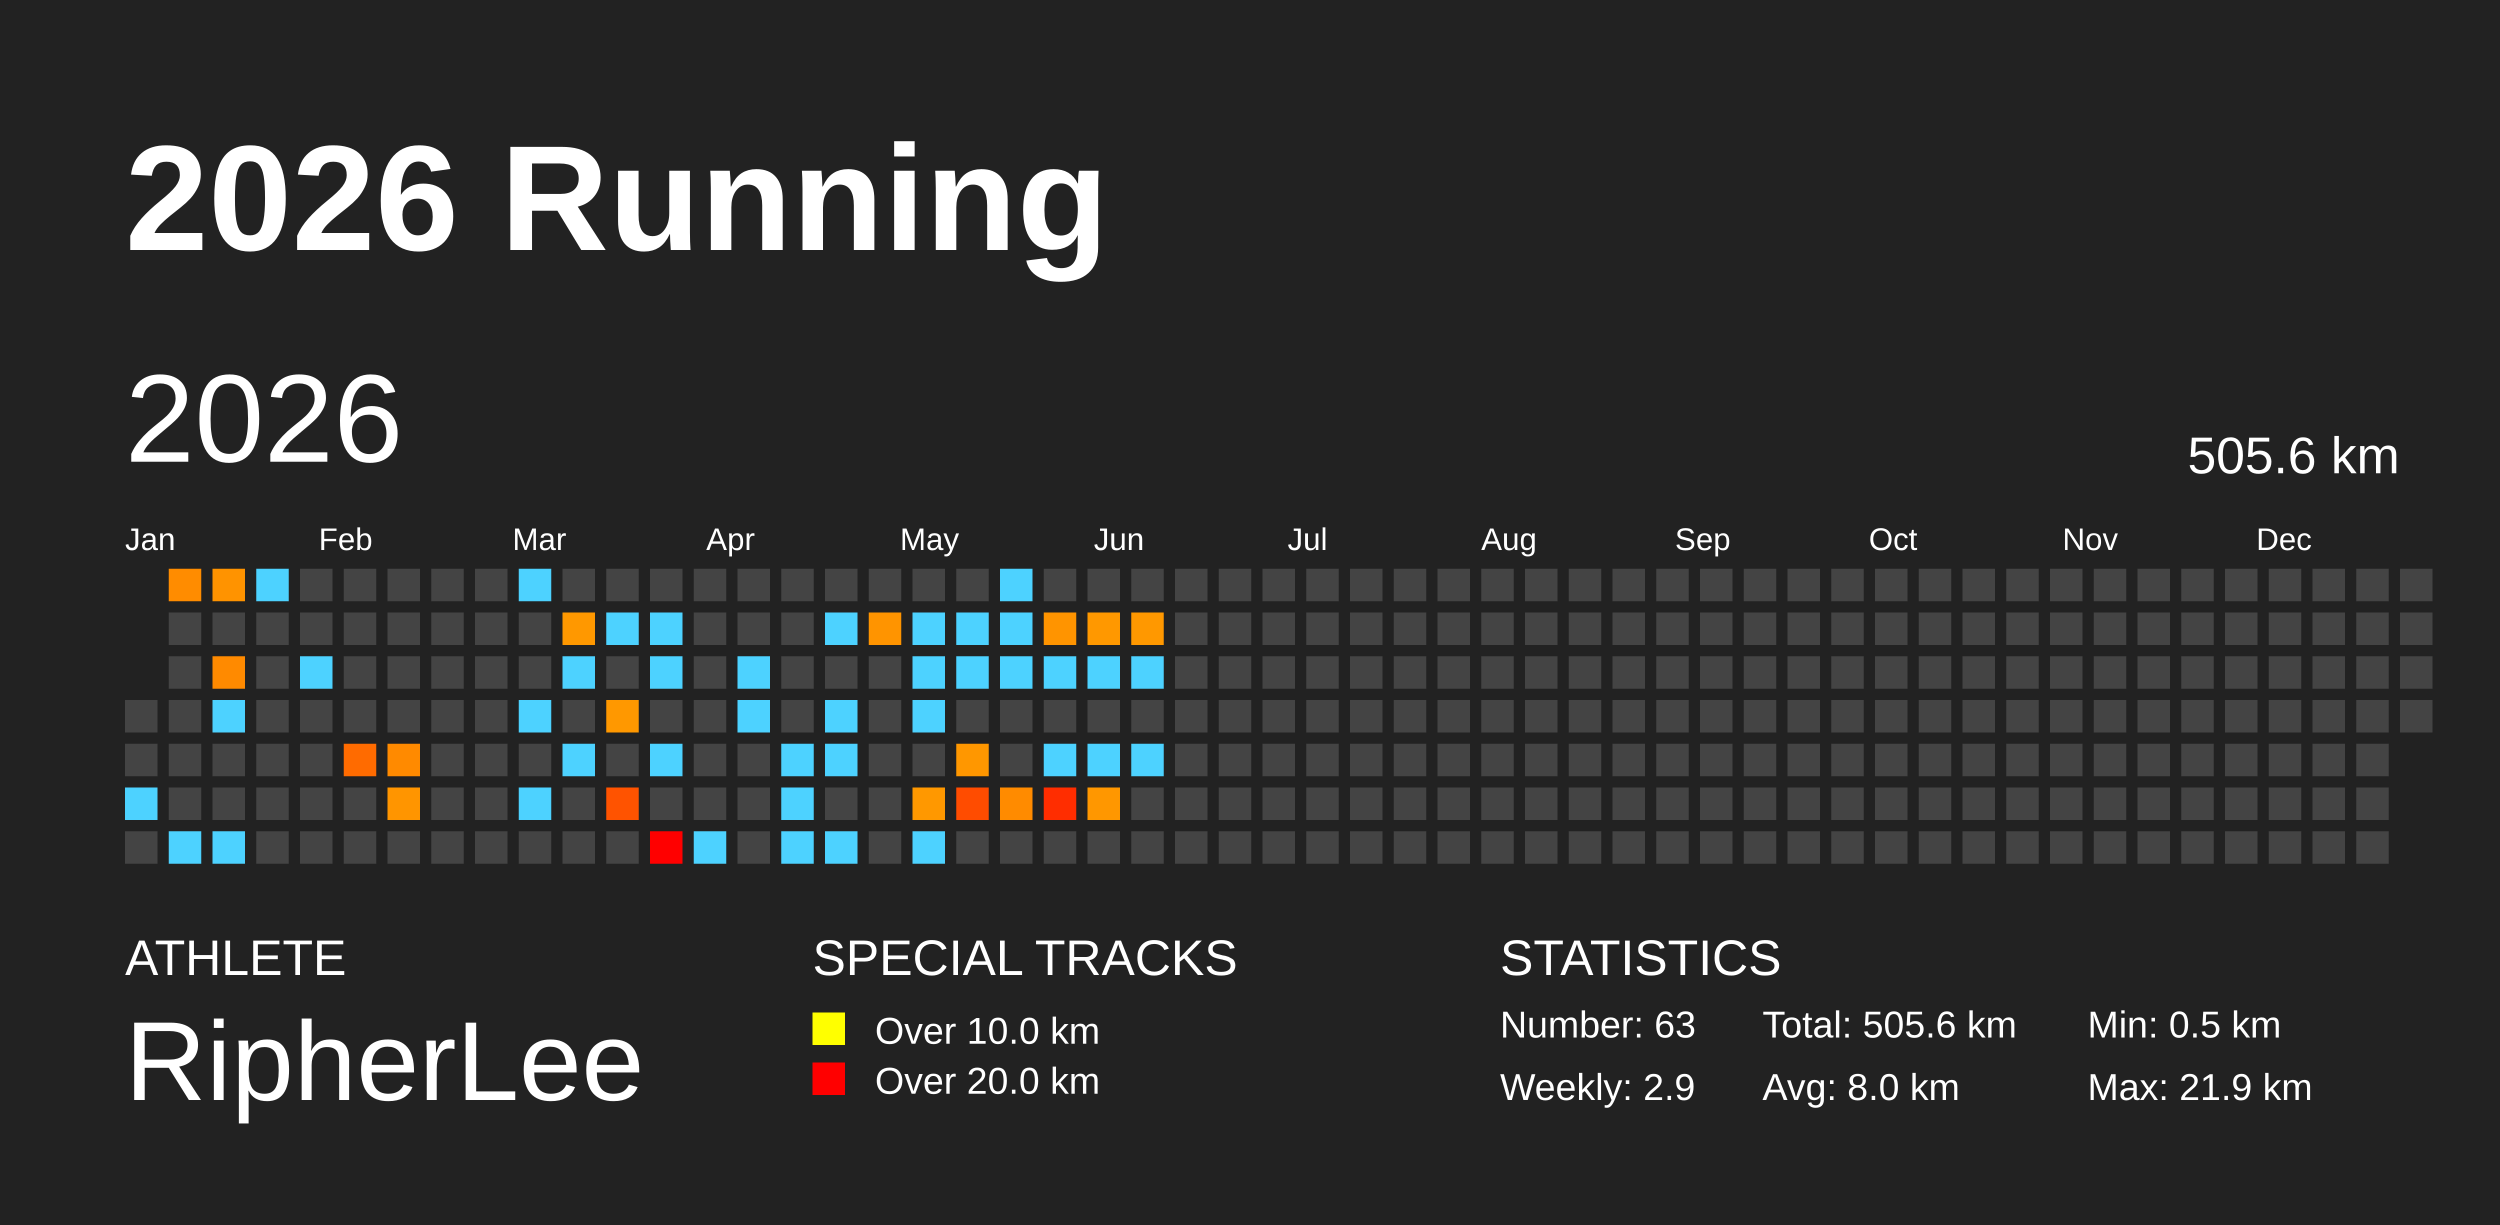
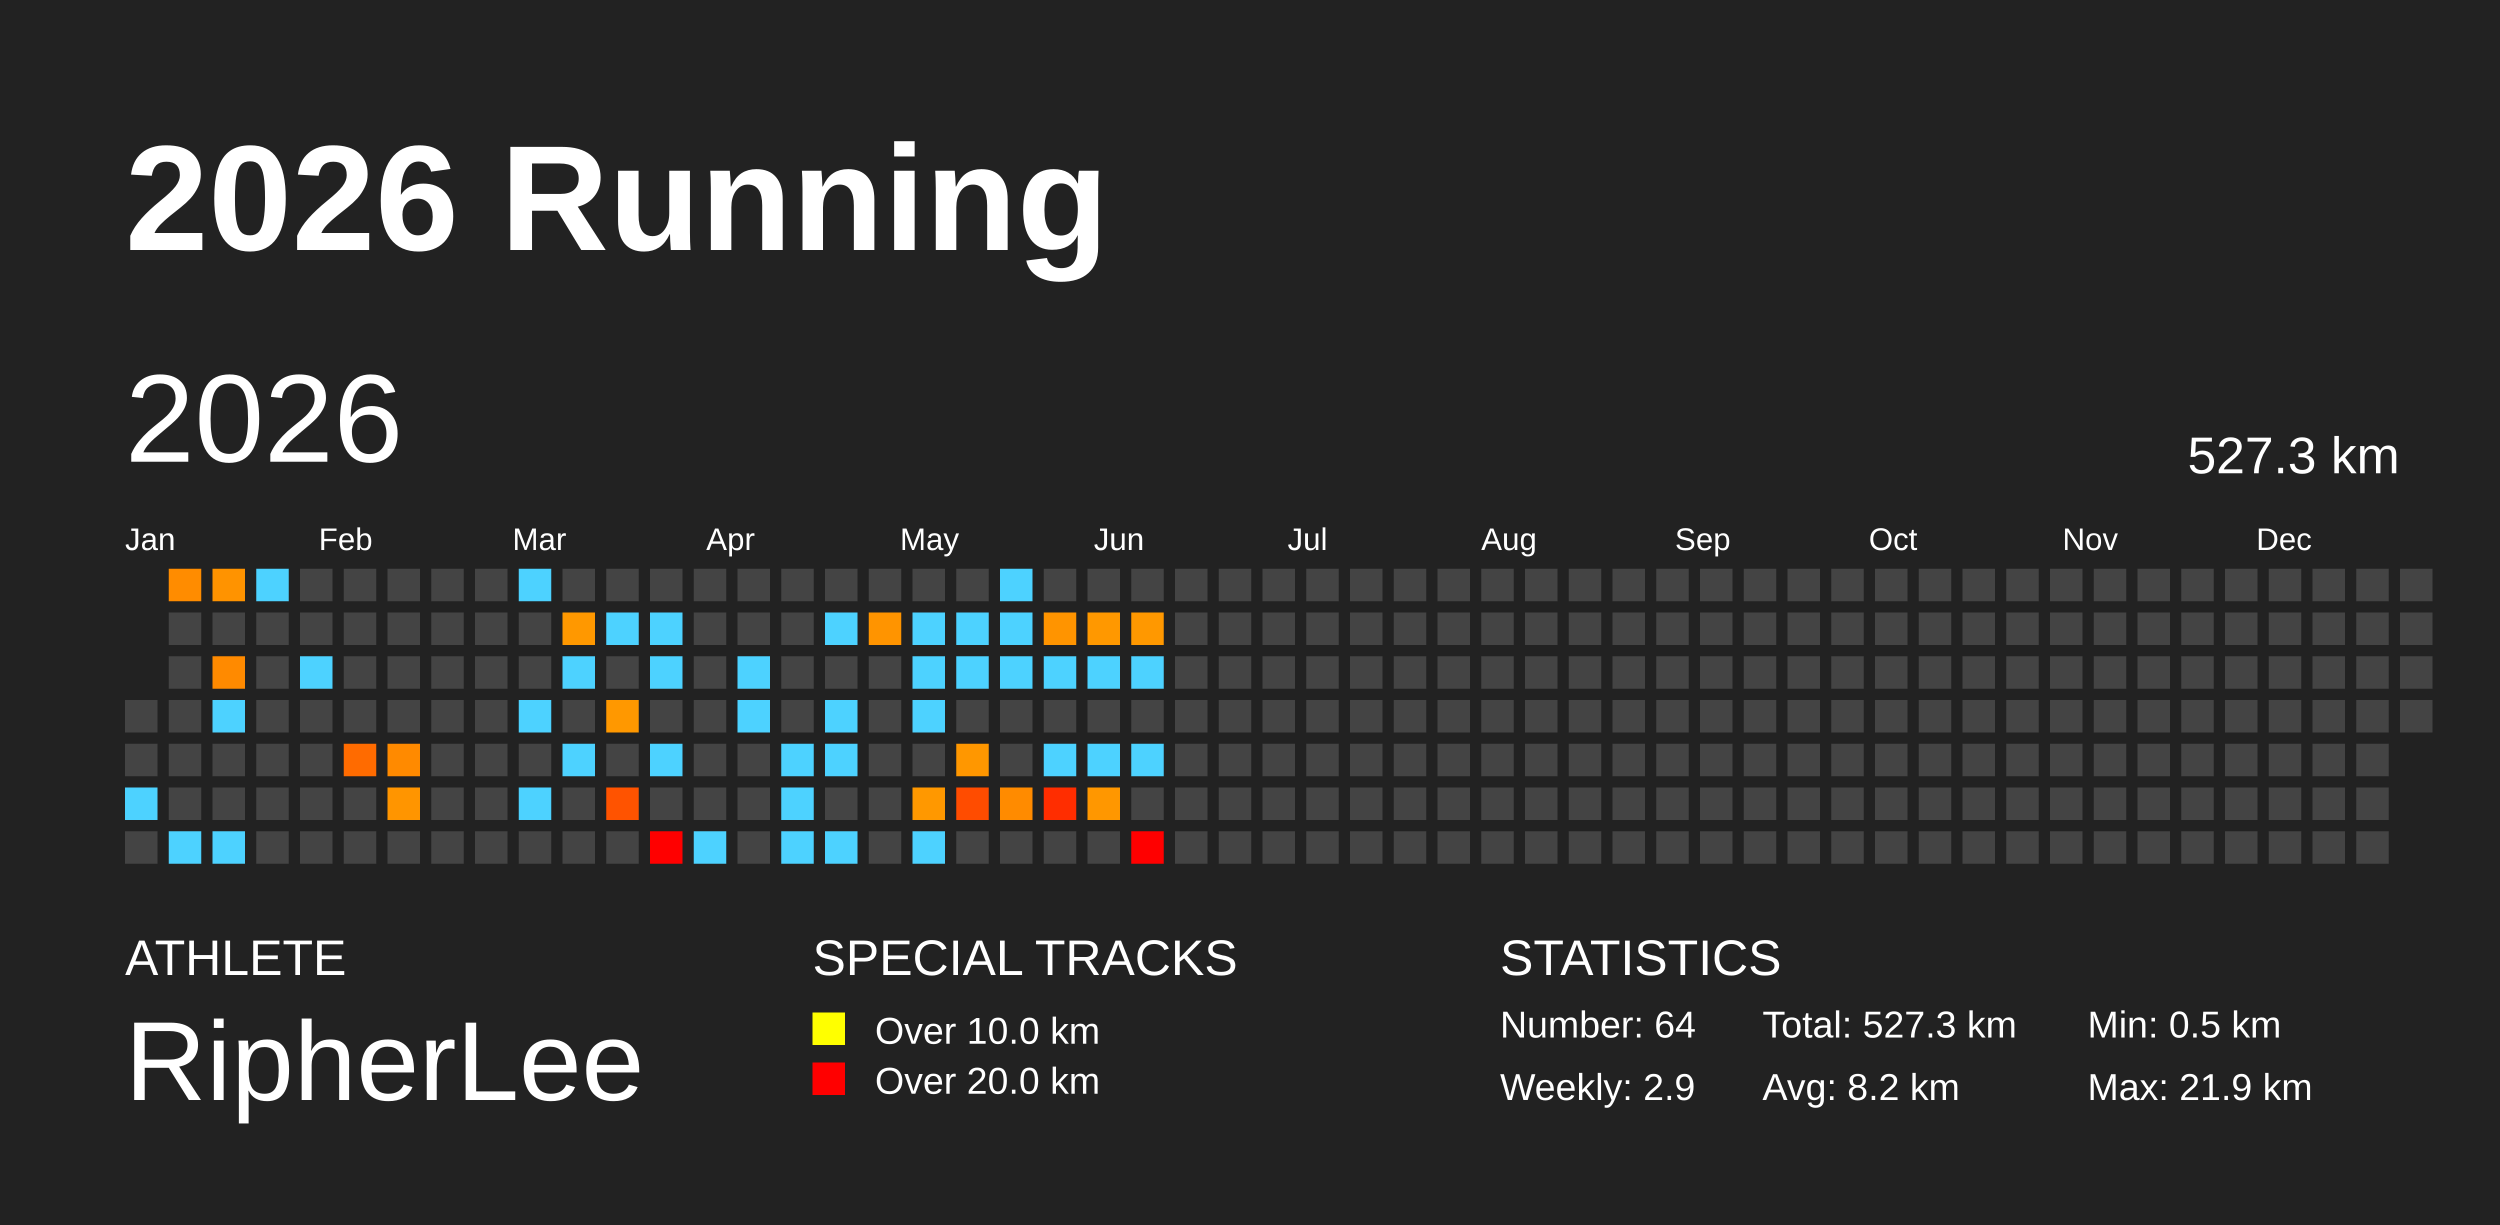
<svg xmlns="http://www.w3.org/2000/svg" baseProfile="full" height="98mm" version="1.1" viewBox="0,0,200,98" width="200mm">
  <defs />
  <rect fill="#222222" height="98" width="200" x="0" y="0" />
  <text fill="#FFFFFF" style="font-size:12px; font-family:Arial; font-weight:bold;" x="10" y="20">2026 Running</text>
  <text fill="#FFFFFF" style="font-size:4px; font-family:Arial" x="10" y="78">ATHLETE</text>
  <text fill="#FFFFFF" style="font-size:9px; font-family:Arial" x="10" y="88">RipherLee</text>
  <text fill="#FFFFFF" style="font-size:4px; font-family:Arial" x="65" y="78">SPECIAL TRACKS</text>
  <rect fill="yellow" height="2.6" width="2.6" x="65" y="81" />
  <text fill="#FFFFFF" style="font-size:3px; font-family:Arial" x="70" y="83.5">Over 10.0 km</text>
  <rect fill="red" height="2.6" width="2.6" x="65" y="85" />
  <text fill="#FFFFFF" style="font-size:3px; font-family:Arial" x="70" y="87.5">Over 20.0 km</text>
  <text fill="#FFFFFF" style="font-size:4px; font-family:Arial" x="120" y="78">STATISTICS</text>
-   <text fill="#FFFFFF" style="font-size:3px; font-family:Arial" x="120" y="83">Number: 63</text>
+   <text fill="#FFFFFF" style="font-size:3px; font-family:Arial" x="120" y="83">Number: 64</text>
  <text fill="#FFFFFF" style="font-size:3px; font-family:Arial" x="120" y="88">Weekly: 2.9</text>
-   <text fill="#FFFFFF" style="font-size:3px; font-family:Arial" x="141" y="83">Total: 505.6 km</text>
-   <text fill="#FFFFFF" style="font-size:3px; font-family:Arial" x="141" y="88">Avg: 8.0 km</text>
+   <text fill="#FFFFFF" style="font-size:3px; font-family:Arial" x="141" y="83">Total: 527.3 km</text>
+   <text fill="#FFFFFF" style="font-size:3px; font-family:Arial" x="141" y="88">Avg: 8.2 km</text>
  <text fill="#FFFFFF" style="font-size:3px; font-family:Arial" x="167" y="83">Min: 0.5 km</text>
  <text fill="#FFFFFF" style="font-size:3px; font-family:Arial" x="167" y="88">Max: 21.9 km</text>
  <text dominant-baseline="hanging" fill="#FFFFFF" style="font-size:10.0px; font-family:Arial;" x="10" y="30">2026</text>
-   <text dominant-baseline="hanging" fill="#FFFFFF" style="font-size:4.125px; font-family:Arial;" x="175" y="35">505.6 km</text>
+   <text dominant-baseline="hanging" fill="#FFFFFF" style="font-size:4.125px; font-family:Arial;" x="175" y="35">527.3 km</text>
  <text fill="#FFFFFF" style="font-size:2.5px; font-family:Arial" x="10.0" y="44">Jan</text>
  <text fill="#FFFFFF" style="font-size:2.5px; font-family:Arial" x="25.5" y="44">Feb</text>
  <text fill="#FFFFFF" style="font-size:2.5px; font-family:Arial" x="41.0" y="44">Mar</text>
  <text fill="#FFFFFF" style="font-size:2.5px; font-family:Arial" x="56.5" y="44">Apr</text>
  <text fill="#FFFFFF" style="font-size:2.5px; font-family:Arial" x="72.0" y="44">May</text>
  <text fill="#FFFFFF" style="font-size:2.5px; font-family:Arial" x="87.5" y="44">Jun</text>
  <text fill="#FFFFFF" style="font-size:2.5px; font-family:Arial" x="103.0" y="44">Jul</text>
  <text fill="#FFFFFF" style="font-size:2.5px; font-family:Arial" x="118.5" y="44">Aug</text>
  <text fill="#FFFFFF" style="font-size:2.5px; font-family:Arial" x="134.0" y="44">Sep</text>
  <text fill="#FFFFFF" style="font-size:2.5px; font-family:Arial" x="149.5" y="44">Oct</text>
  <text fill="#FFFFFF" style="font-size:2.5px; font-family:Arial" x="165.0" y="44">Nov</text>
  <text fill="#FFFFFF" style="font-size:2.5px; font-family:Arial" x="180.5" y="44">Dec</text>
  <rect fill="#444444" height="2.6" width="2.6" x="10.0" y="56.0" />
  <rect fill="#444444" height="2.6" width="2.6" x="10.0" y="59.5" />
  <rect fill="#4dd2ff" height="2.6" width="2.6" x="10.0" y="63.0" />
  <rect fill="#444444" height="2.6" width="2.6" x="10.0" y="66.5" />
  <rect fill="#ff8c00" height="2.6" width="2.6" x="13.5" y="45.5" />
  <rect fill="#444444" height="2.6" width="2.6" x="13.5" y="49.0" />
  <rect fill="#444444" height="2.6" width="2.6" x="13.5" y="52.5" />
  <rect fill="#444444" height="2.6" width="2.6" x="13.5" y="56.0" />
  <rect fill="#444444" height="2.6" width="2.6" x="13.5" y="59.5" />
  <rect fill="#444444" height="2.6" width="2.6" x="13.5" y="63.0" />
  <rect fill="#4dd2ff" height="2.6" width="2.6" x="13.5" y="66.5" />
  <rect fill="#ff9300" height="2.6" width="2.6" x="17.0" y="45.5" />
  <rect fill="#444444" height="2.6" width="2.6" x="17.0" y="49.0" />
  <rect fill="#ff8a00" height="2.6" width="2.6" x="17.0" y="52.5" />
  <rect fill="#4dd2ff" height="2.6" width="2.6" x="17.0" y="56.0" />
  <rect fill="#444444" height="2.6" width="2.6" x="17.0" y="59.5" />
  <rect fill="#444444" height="2.6" width="2.6" x="17.0" y="63.0" />
  <rect fill="#4dd2ff" height="2.6" width="2.6" x="17.0" y="66.5" />
  <rect fill="#4dd2ff" height="2.6" width="2.6" x="20.5" y="45.5" />
  <rect fill="#444444" height="2.6" width="2.6" x="20.5" y="49.0" />
  <rect fill="#444444" height="2.6" width="2.6" x="20.5" y="52.5" />
  <rect fill="#444444" height="2.6" width="2.6" x="20.5" y="56.0" />
  <rect fill="#444444" height="2.6" width="2.6" x="20.5" y="59.5" />
  <rect fill="#444444" height="2.6" width="2.6" x="20.5" y="63.0" />
  <rect fill="#444444" height="2.6" width="2.6" x="20.5" y="66.5" />
  <rect fill="#444444" height="2.6" width="2.6" x="24.0" y="45.5" />
  <rect fill="#444444" height="2.6" width="2.6" x="24.0" y="49.0" />
  <rect fill="#4dd2ff" height="2.6" width="2.6" x="24.0" y="52.5" />
  <rect fill="#444444" height="2.6" width="2.6" x="24.0" y="56.0" />
  <rect fill="#444444" height="2.6" width="2.6" x="24.0" y="59.5" />
  <rect fill="#444444" height="2.6" width="2.6" x="24.0" y="63.0" />
  <rect fill="#444444" height="2.6" width="2.6" x="24.0" y="66.5" />
  <rect fill="#444444" height="2.6" width="2.6" x="27.5" y="45.5" />
  <rect fill="#444444" height="2.6" width="2.6" x="27.5" y="49.0" />
  <rect fill="#444444" height="2.6" width="2.6" x="27.5" y="52.5" />
  <rect fill="#444444" height="2.6" width="2.6" x="27.5" y="56.0" />
  <rect fill="#ff6b00" height="2.6" width="2.6" x="27.5" y="59.5" />
  <rect fill="#444444" height="2.6" width="2.6" x="27.5" y="63.0" />
  <rect fill="#444444" height="2.6" width="2.6" x="27.5" y="66.5" />
  <rect fill="#444444" height="2.6" width="2.6" x="31.0" y="45.5" />
  <rect fill="#444444" height="2.6" width="2.6" x="31.0" y="49.0" />
  <rect fill="#444444" height="2.6" width="2.6" x="31.0" y="52.5" />
  <rect fill="#444444" height="2.6" width="2.6" x="31.0" y="56.0" />
  <rect fill="#ff8a00" height="2.6" width="2.6" x="31.0" y="59.5" />
  <rect fill="#ff9500" height="2.6" width="2.6" x="31.0" y="63.0" />
  <rect fill="#444444" height="2.6" width="2.6" x="31.0" y="66.5" />
  <rect fill="#444444" height="2.6" width="2.6" x="34.5" y="45.5" />
  <rect fill="#444444" height="2.6" width="2.6" x="34.5" y="49.0" />
  <rect fill="#444444" height="2.6" width="2.6" x="34.5" y="52.5" />
  <rect fill="#444444" height="2.6" width="2.6" x="34.5" y="56.0" />
  <rect fill="#444444" height="2.6" width="2.6" x="34.5" y="59.5" />
  <rect fill="#444444" height="2.6" width="2.6" x="34.5" y="63.0" />
  <rect fill="#444444" height="2.6" width="2.6" x="34.5" y="66.5" />
  <rect fill="#444444" height="2.6" width="2.6" x="38.0" y="45.5" />
  <rect fill="#444444" height="2.6" width="2.6" x="38.0" y="49.0" />
  <rect fill="#444444" height="2.6" width="2.6" x="38.0" y="52.5" />
  <rect fill="#444444" height="2.6" width="2.6" x="38.0" y="56.0" />
  <rect fill="#444444" height="2.6" width="2.6" x="38.0" y="59.5" />
  <rect fill="#444444" height="2.6" width="2.6" x="38.0" y="63.0" />
  <rect fill="#444444" height="2.6" width="2.6" x="38.0" y="66.5" />
  <rect fill="#4dd2ff" height="2.6" width="2.6" x="41.5" y="45.5" />
  <rect fill="#444444" height="2.6" width="2.6" x="41.5" y="49.0" />
  <rect fill="#444444" height="2.6" width="2.6" x="41.5" y="52.5" />
  <rect fill="#4dd2ff" height="2.6" width="2.6" x="41.5" y="56.0" />
  <rect fill="#444444" height="2.6" width="2.6" x="41.5" y="59.5" />
  <rect fill="#4dd2ff" height="2.6" width="2.6" x="41.5" y="63.0" />
  <rect fill="#444444" height="2.6" width="2.6" x="41.5" y="66.5" />
  <rect fill="#444444" height="2.6" width="2.6" x="45.0" y="45.5" />
  <rect fill="#ff9800" height="2.6" width="2.6" x="45.0" y="49.0" />
  <rect fill="#4dd2ff" height="2.6" width="2.6" x="45.0" y="52.5" />
  <rect fill="#444444" height="2.6" width="2.6" x="45.0" y="56.0" />
  <rect fill="#4dd2ff" height="2.6" width="2.6" x="45.0" y="59.5" />
  <rect fill="#444444" height="2.6" width="2.6" x="45.0" y="63.0" />
  <rect fill="#444444" height="2.6" width="2.6" x="45.0" y="66.5" />
  <rect fill="#444444" height="2.6" width="2.6" x="48.5" y="45.5" />
  <rect fill="#4dd2ff" height="2.6" width="2.6" x="48.5" y="49.0" />
  <rect fill="#444444" height="2.6" width="2.6" x="48.5" y="52.5" />
  <rect fill="#ff9800" height="2.6" width="2.6" x="48.5" y="56.0" />
  <rect fill="#444444" height="2.6" width="2.6" x="48.5" y="59.5" />
  <rect fill="#ff5300" height="2.6" width="2.6" x="48.5" y="63.0" />
  <rect fill="#444444" height="2.6" width="2.6" x="48.5" y="66.5" />
  <rect fill="#444444" height="2.6" width="2.6" x="52.0" y="45.5" />
  <rect fill="#4dd2ff" height="2.6" width="2.6" x="52.0" y="49.0" />
  <rect fill="#4dd2ff" height="2.6" width="2.6" x="52.0" y="52.5" />
  <rect fill="#444444" height="2.6" width="2.6" x="52.0" y="56.0" />
  <rect fill="#4dd2ff" height="2.6" width="2.6" x="52.0" y="59.5" />
  <rect fill="#444444" height="2.6" width="2.6" x="52.0" y="63.0" />
  <rect fill="red" height="2.6" width="2.6" x="52.0" y="66.5" />
  <rect fill="#444444" height="2.6" width="2.6" x="55.5" y="45.5" />
  <rect fill="#444444" height="2.6" width="2.6" x="55.5" y="49.0" />
  <rect fill="#444444" height="2.6" width="2.6" x="55.5" y="52.5" />
  <rect fill="#444444" height="2.6" width="2.6" x="55.5" y="56.0" />
  <rect fill="#444444" height="2.6" width="2.6" x="55.5" y="59.5" />
  <rect fill="#444444" height="2.6" width="2.6" x="55.5" y="63.0" />
  <rect fill="#4dd2ff" height="2.6" width="2.6" x="55.5" y="66.5" />
  <rect fill="#444444" height="2.6" width="2.6" x="59.0" y="45.5" />
  <rect fill="#444444" height="2.6" width="2.6" x="59.0" y="49.0" />
  <rect fill="#4dd2ff" height="2.6" width="2.6" x="59.0" y="52.5" />
  <rect fill="#4dd2ff" height="2.6" width="2.6" x="59.0" y="56.0" />
  <rect fill="#444444" height="2.6" width="2.6" x="59.0" y="59.5" />
  <rect fill="#444444" height="2.6" width="2.6" x="59.0" y="63.0" />
  <rect fill="#444444" height="2.6" width="2.6" x="59.0" y="66.5" />
  <rect fill="#444444" height="2.6" width="2.6" x="62.5" y="45.5" />
  <rect fill="#444444" height="2.6" width="2.6" x="62.5" y="49.0" />
  <rect fill="#444444" height="2.6" width="2.6" x="62.5" y="52.5" />
  <rect fill="#444444" height="2.6" width="2.6" x="62.5" y="56.0" />
  <rect fill="#4dd2ff" height="2.6" width="2.6" x="62.5" y="59.5" />
  <rect fill="#4dd2ff" height="2.6" width="2.6" x="62.5" y="63.0" />
  <rect fill="#4dd2ff" height="2.6" width="2.6" x="62.5" y="66.5" />
  <rect fill="#444444" height="2.6" width="2.6" x="66.0" y="45.5" />
  <rect fill="#4dd2ff" height="2.6" width="2.6" x="66.0" y="49.0" />
  <rect fill="#444444" height="2.6" width="2.6" x="66.0" y="52.5" />
  <rect fill="#4dd2ff" height="2.6" width="2.6" x="66.0" y="56.0" />
  <rect fill="#4dd2ff" height="2.6" width="2.6" x="66.0" y="59.5" />
  <rect fill="#444444" height="2.6" width="2.6" x="66.0" y="63.0" />
  <rect fill="#4dd2ff" height="2.6" width="2.6" x="66.0" y="66.5" />
  <rect fill="#444444" height="2.6" width="2.6" x="69.5" y="45.5" />
  <rect fill="#ff9400" height="2.6" width="2.6" x="69.5" y="49.0" />
  <rect fill="#444444" height="2.6" width="2.6" x="69.5" y="52.5" />
  <rect fill="#444444" height="2.6" width="2.6" x="69.5" y="56.0" />
  <rect fill="#444444" height="2.6" width="2.6" x="69.5" y="59.5" />
  <rect fill="#444444" height="2.6" width="2.6" x="69.5" y="63.0" />
  <rect fill="#444444" height="2.6" width="2.6" x="69.5" y="66.5" />
  <rect fill="#444444" height="2.6" width="2.6" x="73.0" y="45.5" />
  <rect fill="#4dd2ff" height="2.6" width="2.6" x="73.0" y="49.0" />
  <rect fill="#4dd2ff" height="2.6" width="2.6" x="73.0" y="52.5" />
  <rect fill="#4dd2ff" height="2.6" width="2.6" x="73.0" y="56.0" />
  <rect fill="#444444" height="2.6" width="2.6" x="73.0" y="59.5" />
  <rect fill="#ff9800" height="2.6" width="2.6" x="73.0" y="63.0" />
  <rect fill="#4dd2ff" height="2.6" width="2.6" x="73.0" y="66.5" />
  <rect fill="#444444" height="2.6" width="2.6" x="76.5" y="45.5" />
  <rect fill="#4dd2ff" height="2.6" width="2.6" x="76.5" y="49.0" />
  <rect fill="#4dd2ff" height="2.6" width="2.6" x="76.5" y="52.5" />
  <rect fill="#444444" height="2.6" width="2.6" x="76.5" y="56.0" />
  <rect fill="#ff9700" height="2.6" width="2.6" x="76.5" y="59.5" />
  <rect fill="#ff4c00" height="2.6" width="2.6" x="76.5" y="63.0" />
  <rect fill="#444444" height="2.6" width="2.6" x="76.5" y="66.5" />
  <rect fill="#4dd2ff" height="2.6" width="2.6" x="80.0" y="45.5" />
  <rect fill="#4dd2ff" height="2.6" width="2.6" x="80.0" y="49.0" />
  <rect fill="#4dd2ff" height="2.6" width="2.6" x="80.0" y="52.5" />
  <rect fill="#444444" height="2.6" width="2.6" x="80.0" y="56.0" />
  <rect fill="#444444" height="2.6" width="2.6" x="80.0" y="59.5" />
  <rect fill="#ff8b00" height="2.6" width="2.6" x="80.0" y="63.0" />
  <rect fill="#444444" height="2.6" width="2.6" x="80.0" y="66.5" />
  <rect fill="#444444" height="2.6" width="2.6" x="83.5" y="45.5" />
  <rect fill="#ff9400" height="2.6" width="2.6" x="83.5" y="49.0" />
  <rect fill="#4dd2ff" height="2.6" width="2.6" x="83.5" y="52.5" />
  <rect fill="#444444" height="2.6" width="2.6" x="83.5" y="56.0" />
  <rect fill="#4dd2ff" height="2.6" width="2.6" x="83.5" y="59.5" />
  <rect fill="#ff2d00" height="2.6" width="2.6" x="83.5" y="63.0" />
  <rect fill="#444444" height="2.6" width="2.6" x="83.5" y="66.5" />
  <rect fill="#444444" height="2.6" width="2.6" x="87.0" y="45.5" />
  <rect fill="#ff9800" height="2.6" width="2.6" x="87.0" y="49.0" />
  <rect fill="#4dd2ff" height="2.6" width="2.6" x="87.0" y="52.5" />
  <rect fill="#444444" height="2.6" width="2.6" x="87.0" y="56.0" />
  <rect fill="#4dd2ff" height="2.6" width="2.6" x="87.0" y="59.5" />
  <rect fill="#ff9700" height="2.6" width="2.6" x="87.0" y="63.0" />
  <rect fill="#444444" height="2.6" width="2.6" x="87.0" y="66.5" />
  <rect fill="#444444" height="2.6" width="2.6" x="90.5" y="45.5" />
  <rect fill="#ff9800" height="2.6" width="2.6" x="90.5" y="49.0" />
  <rect fill="#4dd2ff" height="2.6" width="2.6" x="90.5" y="52.5" />
  <rect fill="#444444" height="2.6" width="2.6" x="90.5" y="56.0" />
  <rect fill="#4dd2ff" height="2.6" width="2.6" x="90.5" y="59.5" />
  <rect fill="#444444" height="2.6" width="2.6" x="90.5" y="63.0" />
-   <rect fill="#444444" height="2.6" width="2.6" x="90.5" y="66.5" />
+   <rect fill="red" height="2.6" width="2.6" x="90.5" y="66.5" />
  <rect fill="#444444" height="2.6" width="2.6" x="94.0" y="45.5" />
  <rect fill="#444444" height="2.6" width="2.6" x="94.0" y="49.0" />
  <rect fill="#444444" height="2.6" width="2.6" x="94.0" y="52.5" />
  <rect fill="#444444" height="2.6" width="2.6" x="94.0" y="56.0" />
  <rect fill="#444444" height="2.6" width="2.6" x="94.0" y="59.5" />
  <rect fill="#444444" height="2.6" width="2.6" x="94.0" y="63.0" />
  <rect fill="#444444" height="2.6" width="2.6" x="94.0" y="66.5" />
  <rect fill="#444444" height="2.6" width="2.6" x="97.5" y="45.5" />
  <rect fill="#444444" height="2.6" width="2.6" x="97.5" y="49.0" />
  <rect fill="#444444" height="2.6" width="2.6" x="97.5" y="52.5" />
  <rect fill="#444444" height="2.6" width="2.6" x="97.5" y="56.0" />
  <rect fill="#444444" height="2.6" width="2.6" x="97.5" y="59.5" />
  <rect fill="#444444" height="2.6" width="2.6" x="97.5" y="63.0" />
  <rect fill="#444444" height="2.6" width="2.6" x="97.5" y="66.5" />
  <rect fill="#444444" height="2.6" width="2.6" x="101.0" y="45.5" />
  <rect fill="#444444" height="2.6" width="2.6" x="101.0" y="49.0" />
  <rect fill="#444444" height="2.6" width="2.6" x="101.0" y="52.5" />
  <rect fill="#444444" height="2.6" width="2.6" x="101.0" y="56.0" />
  <rect fill="#444444" height="2.6" width="2.6" x="101.0" y="59.5" />
  <rect fill="#444444" height="2.6" width="2.6" x="101.0" y="63.0" />
  <rect fill="#444444" height="2.6" width="2.6" x="101.0" y="66.5" />
  <rect fill="#444444" height="2.6" width="2.6" x="104.5" y="45.5" />
  <rect fill="#444444" height="2.6" width="2.6" x="104.5" y="49.0" />
  <rect fill="#444444" height="2.6" width="2.6" x="104.5" y="52.5" />
  <rect fill="#444444" height="2.6" width="2.6" x="104.5" y="56.0" />
  <rect fill="#444444" height="2.6" width="2.6" x="104.5" y="59.5" />
  <rect fill="#444444" height="2.6" width="2.6" x="104.5" y="63.0" />
  <rect fill="#444444" height="2.6" width="2.6" x="104.5" y="66.5" />
  <rect fill="#444444" height="2.6" width="2.6" x="108.0" y="45.5" />
  <rect fill="#444444" height="2.6" width="2.6" x="108.0" y="49.0" />
  <rect fill="#444444" height="2.6" width="2.6" x="108.0" y="52.5" />
  <rect fill="#444444" height="2.6" width="2.6" x="108.0" y="56.0" />
  <rect fill="#444444" height="2.6" width="2.6" x="108.0" y="59.5" />
  <rect fill="#444444" height="2.6" width="2.6" x="108.0" y="63.0" />
  <rect fill="#444444" height="2.6" width="2.6" x="108.0" y="66.5" />
  <rect fill="#444444" height="2.6" width="2.6" x="111.5" y="45.5" />
  <rect fill="#444444" height="2.6" width="2.6" x="111.5" y="49.0" />
  <rect fill="#444444" height="2.6" width="2.6" x="111.5" y="52.5" />
  <rect fill="#444444" height="2.6" width="2.6" x="111.5" y="56.0" />
  <rect fill="#444444" height="2.6" width="2.6" x="111.5" y="59.5" />
  <rect fill="#444444" height="2.6" width="2.6" x="111.5" y="63.0" />
  <rect fill="#444444" height="2.6" width="2.6" x="111.5" y="66.5" />
  <rect fill="#444444" height="2.6" width="2.6" x="115.0" y="45.5" />
  <rect fill="#444444" height="2.6" width="2.6" x="115.0" y="49.0" />
  <rect fill="#444444" height="2.6" width="2.6" x="115.0" y="52.5" />
  <rect fill="#444444" height="2.6" width="2.6" x="115.0" y="56.0" />
  <rect fill="#444444" height="2.6" width="2.6" x="115.0" y="59.5" />
  <rect fill="#444444" height="2.6" width="2.6" x="115.0" y="63.0" />
  <rect fill="#444444" height="2.6" width="2.6" x="115.0" y="66.5" />
  <rect fill="#444444" height="2.6" width="2.6" x="118.5" y="45.5" />
  <rect fill="#444444" height="2.6" width="2.6" x="118.5" y="49.0" />
  <rect fill="#444444" height="2.6" width="2.6" x="118.5" y="52.5" />
  <rect fill="#444444" height="2.6" width="2.6" x="118.5" y="56.0" />
  <rect fill="#444444" height="2.6" width="2.6" x="118.5" y="59.5" />
  <rect fill="#444444" height="2.6" width="2.6" x="118.5" y="63.0" />
  <rect fill="#444444" height="2.6" width="2.6" x="118.5" y="66.5" />
  <rect fill="#444444" height="2.6" width="2.6" x="122.0" y="45.5" />
  <rect fill="#444444" height="2.6" width="2.6" x="122.0" y="49.0" />
  <rect fill="#444444" height="2.6" width="2.6" x="122.0" y="52.5" />
  <rect fill="#444444" height="2.6" width="2.6" x="122.0" y="56.0" />
  <rect fill="#444444" height="2.6" width="2.6" x="122.0" y="59.5" />
  <rect fill="#444444" height="2.6" width="2.6" x="122.0" y="63.0" />
  <rect fill="#444444" height="2.6" width="2.6" x="122.0" y="66.5" />
  <rect fill="#444444" height="2.6" width="2.6" x="125.5" y="45.5" />
  <rect fill="#444444" height="2.6" width="2.6" x="125.5" y="49.0" />
  <rect fill="#444444" height="2.6" width="2.6" x="125.5" y="52.5" />
  <rect fill="#444444" height="2.6" width="2.6" x="125.5" y="56.0" />
  <rect fill="#444444" height="2.6" width="2.6" x="125.5" y="59.5" />
  <rect fill="#444444" height="2.6" width="2.6" x="125.5" y="63.0" />
  <rect fill="#444444" height="2.6" width="2.6" x="125.5" y="66.5" />
  <rect fill="#444444" height="2.6" width="2.6" x="129.0" y="45.5" />
  <rect fill="#444444" height="2.6" width="2.6" x="129.0" y="49.0" />
  <rect fill="#444444" height="2.6" width="2.6" x="129.0" y="52.5" />
  <rect fill="#444444" height="2.6" width="2.6" x="129.0" y="56.0" />
  <rect fill="#444444" height="2.6" width="2.6" x="129.0" y="59.5" />
  <rect fill="#444444" height="2.6" width="2.6" x="129.0" y="63.0" />
  <rect fill="#444444" height="2.6" width="2.6" x="129.0" y="66.5" />
  <rect fill="#444444" height="2.6" width="2.6" x="132.5" y="45.5" />
  <rect fill="#444444" height="2.6" width="2.6" x="132.5" y="49.0" />
  <rect fill="#444444" height="2.6" width="2.6" x="132.5" y="52.5" />
  <rect fill="#444444" height="2.6" width="2.6" x="132.5" y="56.0" />
  <rect fill="#444444" height="2.6" width="2.6" x="132.5" y="59.5" />
  <rect fill="#444444" height="2.6" width="2.6" x="132.5" y="63.0" />
  <rect fill="#444444" height="2.6" width="2.6" x="132.5" y="66.5" />
  <rect fill="#444444" height="2.6" width="2.6" x="136.0" y="45.5" />
  <rect fill="#444444" height="2.6" width="2.6" x="136.0" y="49.0" />
  <rect fill="#444444" height="2.6" width="2.6" x="136.0" y="52.5" />
  <rect fill="#444444" height="2.6" width="2.6" x="136.0" y="56.0" />
  <rect fill="#444444" height="2.6" width="2.6" x="136.0" y="59.5" />
  <rect fill="#444444" height="2.6" width="2.6" x="136.0" y="63.0" />
  <rect fill="#444444" height="2.6" width="2.6" x="136.0" y="66.5" />
  <rect fill="#444444" height="2.6" width="2.6" x="139.5" y="45.5" />
  <rect fill="#444444" height="2.6" width="2.6" x="139.5" y="49.0" />
  <rect fill="#444444" height="2.6" width="2.6" x="139.5" y="52.5" />
  <rect fill="#444444" height="2.6" width="2.6" x="139.5" y="56.0" />
  <rect fill="#444444" height="2.6" width="2.6" x="139.5" y="59.5" />
  <rect fill="#444444" height="2.6" width="2.6" x="139.5" y="63.0" />
  <rect fill="#444444" height="2.6" width="2.6" x="139.5" y="66.5" />
  <rect fill="#444444" height="2.6" width="2.6" x="143.0" y="45.5" />
  <rect fill="#444444" height="2.6" width="2.6" x="143.0" y="49.0" />
  <rect fill="#444444" height="2.6" width="2.6" x="143.0" y="52.5" />
  <rect fill="#444444" height="2.6" width="2.6" x="143.0" y="56.0" />
  <rect fill="#444444" height="2.6" width="2.6" x="143.0" y="59.5" />
  <rect fill="#444444" height="2.6" width="2.6" x="143.0" y="63.0" />
  <rect fill="#444444" height="2.6" width="2.6" x="143.0" y="66.5" />
  <rect fill="#444444" height="2.6" width="2.6" x="146.5" y="45.5" />
  <rect fill="#444444" height="2.6" width="2.6" x="146.5" y="49.0" />
  <rect fill="#444444" height="2.6" width="2.6" x="146.5" y="52.5" />
  <rect fill="#444444" height="2.6" width="2.6" x="146.5" y="56.0" />
  <rect fill="#444444" height="2.6" width="2.6" x="146.5" y="59.5" />
  <rect fill="#444444" height="2.6" width="2.6" x="146.5" y="63.0" />
  <rect fill="#444444" height="2.6" width="2.6" x="146.5" y="66.5" />
  <rect fill="#444444" height="2.6" width="2.6" x="150.0" y="45.5" />
  <rect fill="#444444" height="2.6" width="2.6" x="150.0" y="49.0" />
  <rect fill="#444444" height="2.6" width="2.6" x="150.0" y="52.5" />
  <rect fill="#444444" height="2.6" width="2.6" x="150.0" y="56.0" />
  <rect fill="#444444" height="2.6" width="2.6" x="150.0" y="59.5" />
  <rect fill="#444444" height="2.6" width="2.6" x="150.0" y="63.0" />
  <rect fill="#444444" height="2.6" width="2.6" x="150.0" y="66.5" />
  <rect fill="#444444" height="2.6" width="2.6" x="153.5" y="45.5" />
  <rect fill="#444444" height="2.6" width="2.6" x="153.5" y="49.0" />
  <rect fill="#444444" height="2.6" width="2.6" x="153.5" y="52.5" />
  <rect fill="#444444" height="2.6" width="2.6" x="153.5" y="56.0" />
  <rect fill="#444444" height="2.6" width="2.6" x="153.5" y="59.5" />
  <rect fill="#444444" height="2.6" width="2.6" x="153.5" y="63.0" />
  <rect fill="#444444" height="2.6" width="2.6" x="153.5" y="66.5" />
  <rect fill="#444444" height="2.6" width="2.6" x="157.0" y="45.5" />
  <rect fill="#444444" height="2.6" width="2.6" x="157.0" y="49.0" />
  <rect fill="#444444" height="2.6" width="2.6" x="157.0" y="52.5" />
  <rect fill="#444444" height="2.6" width="2.6" x="157.0" y="56.0" />
  <rect fill="#444444" height="2.6" width="2.6" x="157.0" y="59.5" />
  <rect fill="#444444" height="2.6" width="2.6" x="157.0" y="63.0" />
  <rect fill="#444444" height="2.6" width="2.6" x="157.0" y="66.5" />
  <rect fill="#444444" height="2.6" width="2.6" x="160.5" y="45.5" />
  <rect fill="#444444" height="2.6" width="2.6" x="160.5" y="49.0" />
  <rect fill="#444444" height="2.6" width="2.6" x="160.5" y="52.5" />
  <rect fill="#444444" height="2.6" width="2.6" x="160.5" y="56.0" />
  <rect fill="#444444" height="2.6" width="2.6" x="160.5" y="59.5" />
  <rect fill="#444444" height="2.6" width="2.6" x="160.5" y="63.0" />
  <rect fill="#444444" height="2.6" width="2.6" x="160.5" y="66.5" />
  <rect fill="#444444" height="2.6" width="2.6" x="164.0" y="45.5" />
  <rect fill="#444444" height="2.6" width="2.6" x="164.0" y="49.0" />
  <rect fill="#444444" height="2.6" width="2.6" x="164.0" y="52.5" />
  <rect fill="#444444" height="2.6" width="2.6" x="164.0" y="56.0" />
  <rect fill="#444444" height="2.6" width="2.6" x="164.0" y="59.5" />
  <rect fill="#444444" height="2.6" width="2.6" x="164.0" y="63.0" />
  <rect fill="#444444" height="2.6" width="2.6" x="164.0" y="66.5" />
  <rect fill="#444444" height="2.6" width="2.6" x="167.5" y="45.5" />
  <rect fill="#444444" height="2.6" width="2.6" x="167.5" y="49.0" />
  <rect fill="#444444" height="2.6" width="2.6" x="167.5" y="52.5" />
  <rect fill="#444444" height="2.6" width="2.6" x="167.5" y="56.0" />
  <rect fill="#444444" height="2.6" width="2.6" x="167.5" y="59.5" />
  <rect fill="#444444" height="2.6" width="2.6" x="167.5" y="63.0" />
  <rect fill="#444444" height="2.6" width="2.6" x="167.5" y="66.5" />
  <rect fill="#444444" height="2.6" width="2.6" x="171.0" y="45.5" />
  <rect fill="#444444" height="2.6" width="2.6" x="171.0" y="49.0" />
  <rect fill="#444444" height="2.6" width="2.6" x="171.0" y="52.5" />
  <rect fill="#444444" height="2.6" width="2.6" x="171.0" y="56.0" />
  <rect fill="#444444" height="2.6" width="2.6" x="171.0" y="59.5" />
  <rect fill="#444444" height="2.6" width="2.6" x="171.0" y="63.0" />
  <rect fill="#444444" height="2.6" width="2.6" x="171.0" y="66.5" />
  <rect fill="#444444" height="2.6" width="2.6" x="174.5" y="45.5" />
  <rect fill="#444444" height="2.6" width="2.6" x="174.5" y="49.0" />
  <rect fill="#444444" height="2.6" width="2.6" x="174.5" y="52.5" />
  <rect fill="#444444" height="2.6" width="2.6" x="174.5" y="56.0" />
  <rect fill="#444444" height="2.6" width="2.6" x="174.5" y="59.5" />
  <rect fill="#444444" height="2.6" width="2.6" x="174.5" y="63.0" />
  <rect fill="#444444" height="2.6" width="2.6" x="174.5" y="66.5" />
  <rect fill="#444444" height="2.6" width="2.6" x="178.0" y="45.5" />
  <rect fill="#444444" height="2.6" width="2.6" x="178.0" y="49.0" />
  <rect fill="#444444" height="2.6" width="2.6" x="178.0" y="52.5" />
  <rect fill="#444444" height="2.6" width="2.6" x="178.0" y="56.0" />
  <rect fill="#444444" height="2.6" width="2.6" x="178.0" y="59.5" />
  <rect fill="#444444" height="2.6" width="2.6" x="178.0" y="63.0" />
  <rect fill="#444444" height="2.6" width="2.6" x="178.0" y="66.5" />
  <rect fill="#444444" height="2.6" width="2.6" x="181.5" y="45.5" />
  <rect fill="#444444" height="2.6" width="2.6" x="181.5" y="49.0" />
  <rect fill="#444444" height="2.6" width="2.6" x="181.5" y="52.5" />
  <rect fill="#444444" height="2.6" width="2.6" x="181.5" y="56.0" />
  <rect fill="#444444" height="2.6" width="2.6" x="181.5" y="59.5" />
  <rect fill="#444444" height="2.6" width="2.6" x="181.5" y="63.0" />
  <rect fill="#444444" height="2.6" width="2.6" x="181.5" y="66.5" />
  <rect fill="#444444" height="2.6" width="2.6" x="185.0" y="45.5" />
  <rect fill="#444444" height="2.6" width="2.6" x="185.0" y="49.0" />
  <rect fill="#444444" height="2.6" width="2.6" x="185.0" y="52.5" />
  <rect fill="#444444" height="2.6" width="2.6" x="185.0" y="56.0" />
  <rect fill="#444444" height="2.6" width="2.6" x="185.0" y="59.5" />
  <rect fill="#444444" height="2.6" width="2.6" x="185.0" y="63.0" />
  <rect fill="#444444" height="2.6" width="2.6" x="185.0" y="66.5" />
  <rect fill="#444444" height="2.6" width="2.6" x="188.5" y="45.5" />
  <rect fill="#444444" height="2.6" width="2.6" x="188.5" y="49.0" />
  <rect fill="#444444" height="2.6" width="2.6" x="188.5" y="52.5" />
  <rect fill="#444444" height="2.6" width="2.6" x="188.5" y="56.0" />
  <rect fill="#444444" height="2.6" width="2.6" x="188.5" y="59.5" />
  <rect fill="#444444" height="2.6" width="2.6" x="188.5" y="63.0" />
  <rect fill="#444444" height="2.6" width="2.6" x="188.5" y="66.5" />
  <rect fill="#444444" height="2.6" width="2.6" x="192.0" y="45.5" />
  <rect fill="#444444" height="2.6" width="2.6" x="192.0" y="49.0" />
  <rect fill="#444444" height="2.6" width="2.6" x="192.0" y="52.5" />
  <rect fill="#444444" height="2.6" width="2.6" x="192.0" y="56.0" />
</svg>
